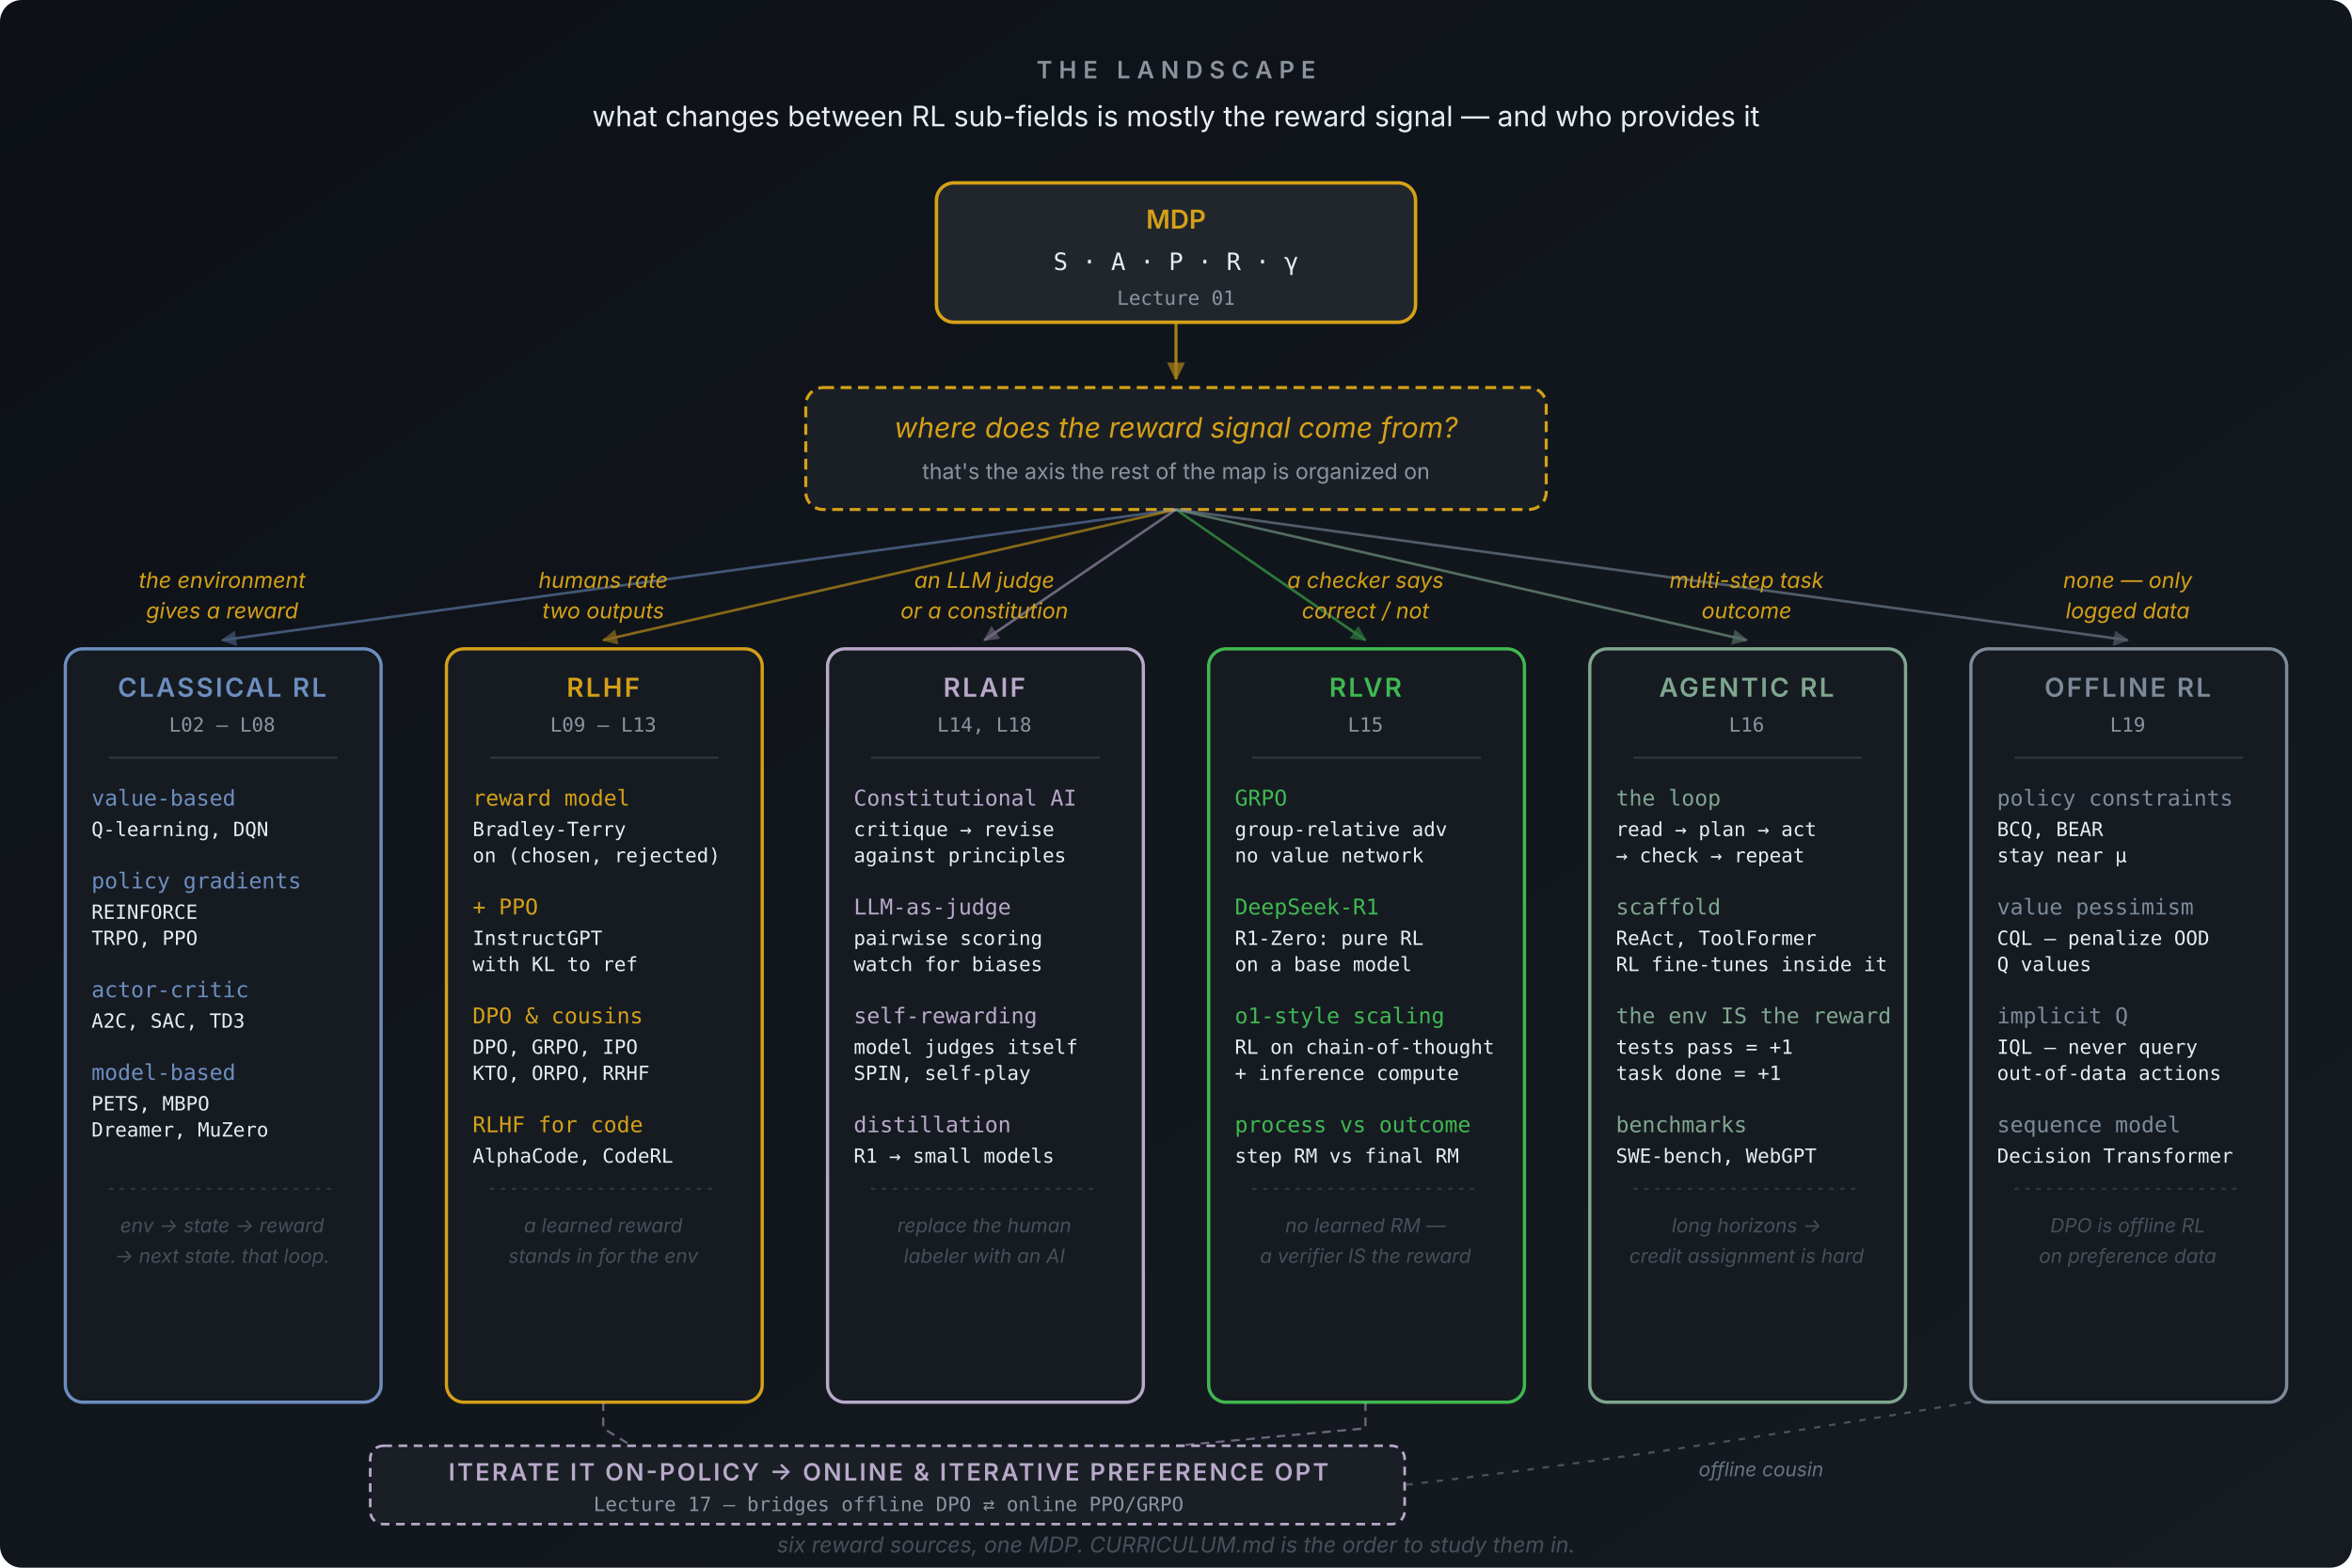
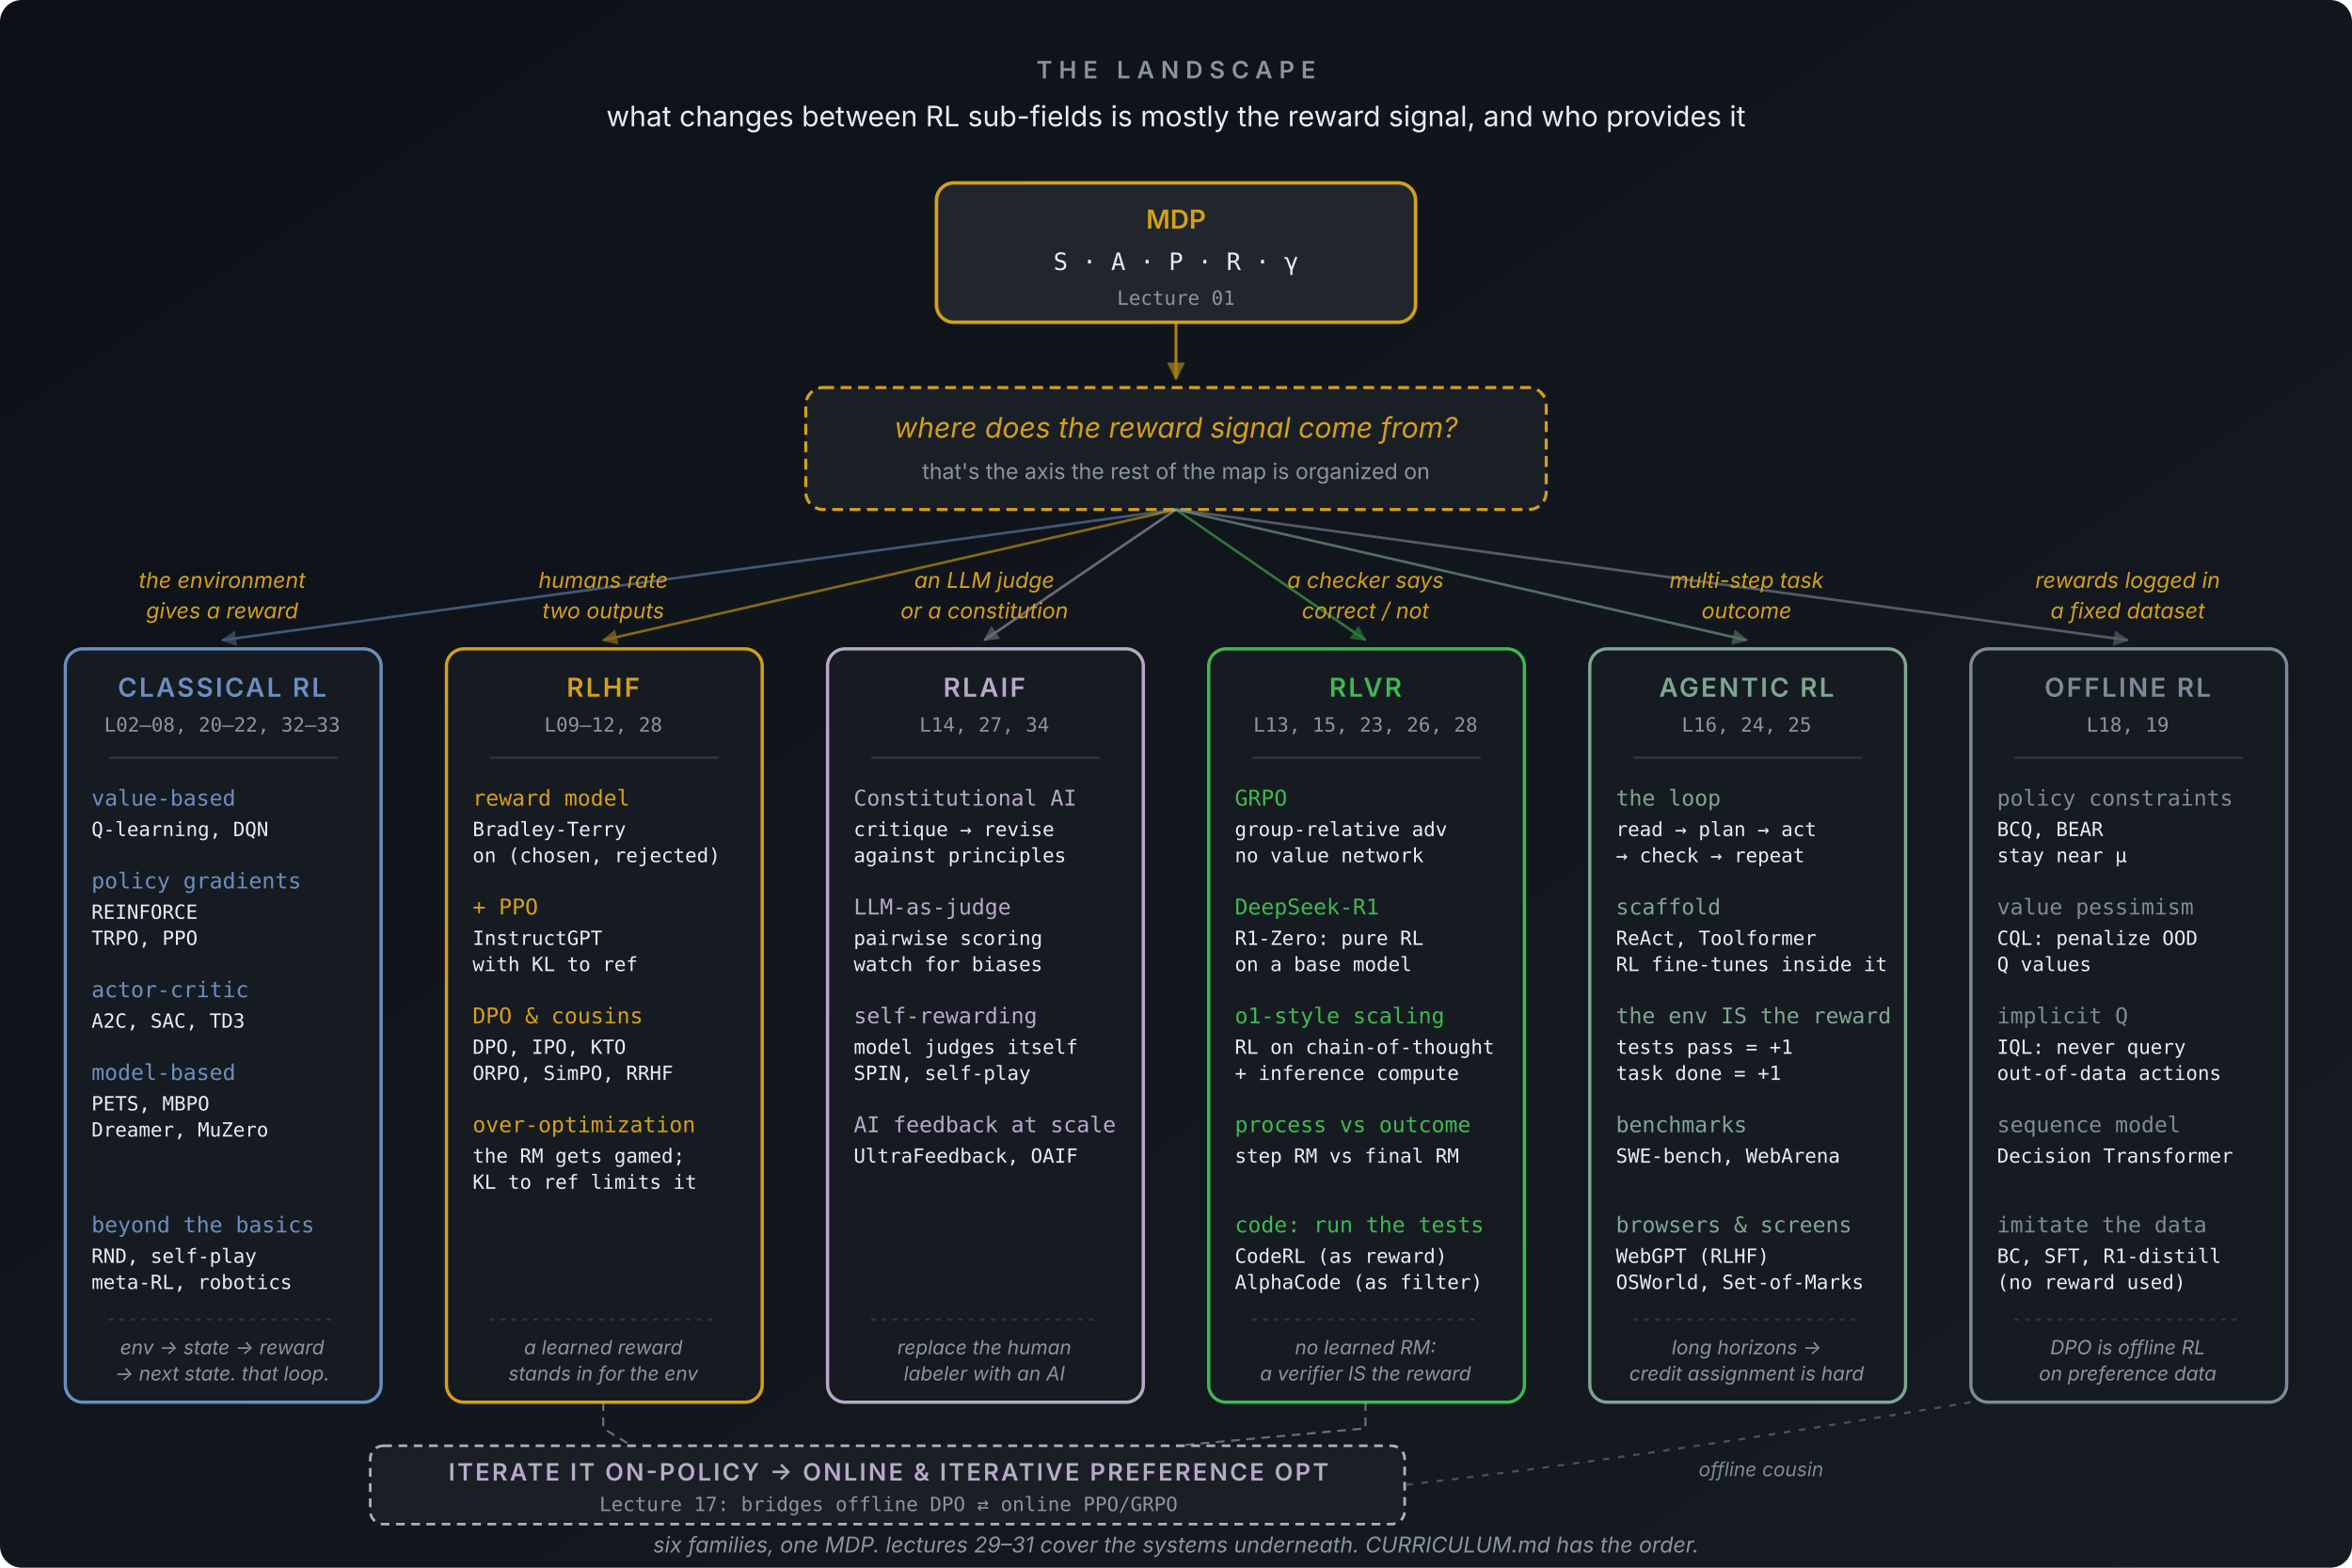
<svg xmlns="http://www.w3.org/2000/svg" viewBox="0 0 1080 720" font-family="-apple-system, BlinkMacSystemFont, 'Segoe UI', sans-serif">
  <defs>
    <linearGradient id="bg" x1="0%" y1="0%" x2="100%" y2="100%">
      <stop offset="0%" style="stop-color:#0d1117;stop-opacity:1" />
      <stop offset="100%" style="stop-color:#161b22;stop-opacity:1" />
    </linearGradient>
    <marker id="arr-gold" viewBox="0 0 10 10" refX="9" refY="5" markerWidth="6" markerHeight="6" orient="auto-start-reverse">
      <path d="M 0 0 L 10 5 L 0 10 z" fill="#d4a017" opacity="0.75" />
    </marker>
    <marker id="arr-blue" viewBox="0 0 10 10" refX="9" refY="5" markerWidth="6" markerHeight="6" orient="auto-start-reverse">
      <path d="M 0 0 L 10 5 L 0 10 z" fill="#6c8ebf" opacity="0.7" />
    </marker>
    <marker id="arr-purple" viewBox="0 0 10 10" refX="9" refY="5" markerWidth="6" markerHeight="6" orient="auto-start-reverse">
      <path d="M 0 0 L 10 5 L 0 10 z" fill="#b8a9c9" opacity="0.65" />
    </marker>
    <marker id="arr-green" viewBox="0 0 10 10" refX="9" refY="5" markerWidth="6" markerHeight="6" orient="auto-start-reverse">
      <path d="M 0 0 L 10 5 L 0 10 z" fill="#3fb950" opacity="0.7" />
    </marker>
    <marker id="arr-sage" viewBox="0 0 10 10" refX="9" refY="5" markerWidth="6" markerHeight="6" orient="auto-start-reverse">
      <path d="M 0 0 L 10 5 L 0 10 z" fill="#7fa68f" opacity="0.7" />
    </marker>
    <marker id="arr-slate" viewBox="0 0 10 10" refX="9" refY="5" markerWidth="6" markerHeight="6" orient="auto-start-reverse">
      <path d="M 0 0 L 10 5 L 0 10 z" fill="#7c8a99" opacity="0.7" />
    </marker>
  </defs>
  <rect width="1080" height="720" fill="url(#bg)" rx="10" />
  <text x="540" y="36" font-size="11" fill="#8b949e" text-anchor="middle" letter-spacing="3" font-weight="600">THE LANDSCAPE</text>
-   <text x="540" y="58" font-size="13" fill="#e6edf3" text-anchor="middle">what changes between RL sub-fields is mostly the reward signal — and who provides it</text>
+   <text x="540" y="58" font-size="13" fill="#e6edf3" text-anchor="middle">what changes between RL sub-fields is mostly the reward signal, and who provides it</text>
  <rect x="430" y="84" width="220" height="64" rx="8" fill="#21262d" stroke="#d4a017" stroke-width="1.6" />
  <text x="540" y="105" font-size="12" fill="#d4a017" text-anchor="middle" font-weight="600">MDP</text>
  <text x="540" y="124" font-family="'SF Mono', monospace" font-size="11" fill="#e6edf3" text-anchor="middle">S · A · P · R · γ</text>
  <text x="540" y="140" font-family="'SF Mono', monospace" font-size="9" fill="#8b949e" text-anchor="middle">Lecture 01</text>
  <line x1="540" y1="148" x2="540" y2="174" stroke="#d4a017" stroke-width="1.4" marker-end="url(#arr-gold)" opacity="0.75" />
  <rect x="370" y="178" width="340" height="56" rx="8" fill="#1a1f26" stroke="#d4a017" stroke-width="1.4" stroke-dasharray="5,3" />
  <text x="540" y="201" font-size="13" fill="#d4a017" text-anchor="middle" font-style="italic">where does the reward signal come from?</text>
  <text x="540" y="220" font-size="10" fill="#8b949e" text-anchor="middle">that's the axis the rest of the map is organized on</text>
  <line x1="540" y1="234" x2="102" y2="294" stroke="#6c8ebf" stroke-width="1.2" marker-end="url(#arr-blue)" opacity="0.55" />
  <line x1="540" y1="234" x2="277" y2="294" stroke="#d4a017" stroke-width="1.2" marker-end="url(#arr-gold)" opacity="0.6" />
  <line x1="540" y1="234" x2="452" y2="294" stroke="#b8a9c9" stroke-width="1.2" marker-end="url(#arr-purple)" opacity="0.55" />
  <line x1="540" y1="234" x2="627" y2="294" stroke="#3fb950" stroke-width="1.2" marker-end="url(#arr-green)" opacity="0.6" />
  <line x1="540" y1="234" x2="802" y2="294" stroke="#7fa68f" stroke-width="1.2" marker-end="url(#arr-sage)" opacity="0.6" />
  <line x1="540" y1="234" x2="977" y2="294" stroke="#7c8a99" stroke-width="1.2" marker-end="url(#arr-slate)" opacity="0.6" />
  <text x="102" y="270" font-size="10" fill="#d4a017" text-anchor="middle" font-style="italic">the environment</text>
  <text x="102" y="284" font-size="10" fill="#d4a017" text-anchor="middle" font-style="italic">gives a reward</text>
  <rect x="30" y="298" width="145" height="346" rx="8" fill="#161b22" stroke="#6c8ebf" stroke-width="1.5" />
  <text x="102" y="320" font-size="12" fill="#6c8ebf" text-anchor="middle" font-weight="600" letter-spacing="1">CLASSICAL RL</text>
-   <text x="102" y="336" font-family="'SF Mono', monospace" font-size="9" fill="#8b949e" text-anchor="middle">L02 — L08</text>
+   <text x="102" y="336" font-family="'SF Mono', monospace" font-size="9" fill="#8b949e" text-anchor="middle">L02–08, 20–22, 32–33</text>
  <line x1="50" y1="348" x2="155" y2="348" stroke="#30363d" stroke-width="1" />
  <text x="42" y="370" font-family="'SF Mono', monospace" font-size="10" fill="#6c8ebf">value-based</text>
  <text x="42" y="384" font-family="'SF Mono', monospace" font-size="9" fill="#e6edf3">  Q-learning, DQN</text>
  <text x="42" y="408" font-family="'SF Mono', monospace" font-size="10" fill="#6c8ebf">policy gradients</text>
  <text x="42" y="422" font-family="'SF Mono', monospace" font-size="9" fill="#e6edf3">  REINFORCE</text>
  <text x="42" y="434" font-family="'SF Mono', monospace" font-size="9" fill="#e6edf3">  TRPO, PPO</text>
  <text x="42" y="458" font-family="'SF Mono', monospace" font-size="10" fill="#6c8ebf">actor-critic</text>
  <text x="42" y="472" font-family="'SF Mono', monospace" font-size="9" fill="#e6edf3">  A2C, SAC, TD3</text>
  <text x="42" y="496" font-family="'SF Mono', monospace" font-size="10" fill="#6c8ebf">model-based</text>
  <text x="42" y="510" font-family="'SF Mono', monospace" font-size="9" fill="#e6edf3">  PETS, MBPO</text>
  <text x="42" y="522" font-family="'SF Mono', monospace" font-size="9" fill="#e6edf3">  Dreamer, MuZero</text>
-   <line x1="50" y1="546" x2="155" y2="546" stroke="#30363d" stroke-width="1" stroke-dasharray="2,3" />
-   <text x="102" y="566" font-size="9" fill="#484f58" text-anchor="middle" font-style="italic">env → state → reward</text>
-   <text x="102" y="580" font-size="9" fill="#484f58" text-anchor="middle" font-style="italic">→ next state. that loop.</text>
+   <text x="42" y="566" font-family="'SF Mono', monospace" font-size="10" fill="#6c8ebf">beyond the basics</text>
+   <text x="42" y="580" font-family="'SF Mono', monospace" font-size="9" fill="#e6edf3">  RND, self-play</text>
+   <text x="42" y="592" font-family="'SF Mono', monospace" font-size="9" fill="#e6edf3">  meta-RL, robotics</text>
+   <line x1="50" y1="606" x2="155" y2="606" stroke="#30363d" stroke-width="1" stroke-dasharray="2,3" />
+   <text x="102" y="622" font-size="9" fill="#8b949e" text-anchor="middle" font-style="italic">env → state → reward</text>
+   <text x="102" y="634" font-size="9" fill="#8b949e" text-anchor="middle" font-style="italic">→ next state. that loop.</text>
  <text x="277" y="270" font-size="10" fill="#d4a017" text-anchor="middle" font-style="italic">humans rate</text>
  <text x="277" y="284" font-size="10" fill="#d4a017" text-anchor="middle" font-style="italic">two outputs</text>
  <rect x="205" y="298" width="145" height="346" rx="8" fill="#161b22" stroke="#d4a017" stroke-width="1.5" />
  <text x="277" y="320" font-size="12" fill="#d4a017" text-anchor="middle" font-weight="600" letter-spacing="1">RLHF</text>
-   <text x="277" y="336" font-family="'SF Mono', monospace" font-size="9" fill="#8b949e" text-anchor="middle">L09 — L13</text>
+   <text x="277" y="336" font-family="'SF Mono', monospace" font-size="9" fill="#8b949e" text-anchor="middle">L09–12, 28</text>
  <line x1="225" y1="348" x2="330" y2="348" stroke="#30363d" stroke-width="1" />
  <text x="217" y="370" font-family="'SF Mono', monospace" font-size="10" fill="#d4a017">reward model</text>
  <text x="217" y="384" font-family="'SF Mono', monospace" font-size="9" fill="#e6edf3">  Bradley-Terry</text>
  <text x="217" y="396" font-family="'SF Mono', monospace" font-size="9" fill="#e6edf3">  on (chosen, rejected)</text>
  <text x="217" y="420" font-family="'SF Mono', monospace" font-size="10" fill="#d4a017">+ PPO</text>
  <text x="217" y="434" font-family="'SF Mono', monospace" font-size="9" fill="#e6edf3">  InstructGPT</text>
  <text x="217" y="446" font-family="'SF Mono', monospace" font-size="9" fill="#e6edf3">  with KL to ref</text>
  <text x="217" y="470" font-family="'SF Mono', monospace" font-size="10" fill="#d4a017">DPO &amp; cousins</text>
-   <text x="217" y="484" font-family="'SF Mono', monospace" font-size="9" fill="#e6edf3">  DPO, GRPO, IPO</text>
-   <text x="217" y="496" font-family="'SF Mono', monospace" font-size="9" fill="#e6edf3">  KTO, ORPO, RRHF</text>
-   <text x="217" y="520" font-family="'SF Mono', monospace" font-size="10" fill="#d4a017">RLHF for code</text>
-   <text x="217" y="534" font-family="'SF Mono', monospace" font-size="9" fill="#e6edf3">  AlphaCode, CodeRL</text>
-   <line x1="225" y1="546" x2="330" y2="546" stroke="#30363d" stroke-width="1" stroke-dasharray="2,3" />
-   <text x="277" y="566" font-size="9" fill="#484f58" text-anchor="middle" font-style="italic">a learned reward</text>
-   <text x="277" y="580" font-size="9" fill="#484f58" text-anchor="middle" font-style="italic">stands in for the env</text>
+   <text x="217" y="484" font-family="'SF Mono', monospace" font-size="9" fill="#e6edf3">  DPO, IPO, KTO</text>
+   <text x="217" y="496" font-family="'SF Mono', monospace" font-size="9" fill="#e6edf3">  ORPO, SimPO, RRHF</text>
+   <text x="217" y="520" font-family="'SF Mono', monospace" font-size="10" fill="#d4a017">over-optimization</text>
+   <text x="217" y="534" font-family="'SF Mono', monospace" font-size="9" fill="#e6edf3">  the RM gets gamed;</text>
+   <text x="217" y="546" font-family="'SF Mono', monospace" font-size="9" fill="#e6edf3">  KL to ref limits it</text>
+   <line x1="225" y1="606" x2="330" y2="606" stroke="#30363d" stroke-width="1" stroke-dasharray="2,3" />
+   <text x="277" y="622" font-size="9" fill="#8b949e" text-anchor="middle" font-style="italic">a learned reward</text>
+   <text x="277" y="634" font-size="9" fill="#8b949e" text-anchor="middle" font-style="italic">stands in for the env</text>
  <text x="452" y="270" font-size="10" fill="#d4a017" text-anchor="middle" font-style="italic">an LLM judge</text>
  <text x="452" y="284" font-size="10" fill="#d4a017" text-anchor="middle" font-style="italic">or a constitution</text>
  <rect x="380" y="298" width="145" height="346" rx="8" fill="#161b22" stroke="#b8a9c9" stroke-width="1.5" />
  <text x="452" y="320" font-size="12" fill="#b8a9c9" text-anchor="middle" font-weight="600" letter-spacing="1">RLAIF</text>
-   <text x="452" y="336" font-family="'SF Mono', monospace" font-size="9" fill="#8b949e" text-anchor="middle">L14, L18</text>
+   <text x="452" y="336" font-family="'SF Mono', monospace" font-size="9" fill="#8b949e" text-anchor="middle">L14, 27, 34</text>
  <line x1="400" y1="348" x2="505" y2="348" stroke="#30363d" stroke-width="1" />
  <text x="392" y="370" font-family="'SF Mono', monospace" font-size="10" fill="#b8a9c9">Constitutional AI</text>
  <text x="392" y="384" font-family="'SF Mono', monospace" font-size="9" fill="#e6edf3">  critique → revise</text>
  <text x="392" y="396" font-family="'SF Mono', monospace" font-size="9" fill="#e6edf3">  against principles</text>
  <text x="392" y="420" font-family="'SF Mono', monospace" font-size="10" fill="#b8a9c9">LLM-as-judge</text>
  <text x="392" y="434" font-family="'SF Mono', monospace" font-size="9" fill="#e6edf3">  pairwise scoring</text>
  <text x="392" y="446" font-family="'SF Mono', monospace" font-size="9" fill="#e6edf3">  watch for biases</text>
  <text x="392" y="470" font-family="'SF Mono', monospace" font-size="10" fill="#b8a9c9">self-rewarding</text>
  <text x="392" y="484" font-family="'SF Mono', monospace" font-size="9" fill="#e6edf3">  model judges itself</text>
  <text x="392" y="496" font-family="'SF Mono', monospace" font-size="9" fill="#e6edf3">  SPIN, self-play</text>
-   <text x="392" y="520" font-family="'SF Mono', monospace" font-size="10" fill="#b8a9c9">distillation</text>
-   <text x="392" y="534" font-family="'SF Mono', monospace" font-size="9" fill="#e6edf3">  R1 → small models</text>
-   <line x1="400" y1="546" x2="505" y2="546" stroke="#30363d" stroke-width="1" stroke-dasharray="2,3" />
-   <text x="452" y="566" font-size="9" fill="#484f58" text-anchor="middle" font-style="italic">replace the human</text>
-   <text x="452" y="580" font-size="9" fill="#484f58" text-anchor="middle" font-style="italic">labeler with an AI</text>
+   <text x="392" y="520" font-family="'SF Mono', monospace" font-size="10" fill="#b8a9c9">AI feedback at scale</text>
+   <text x="392" y="534" font-family="'SF Mono', monospace" font-size="9" fill="#e6edf3">  UltraFeedback, OAIF</text>
+   <line x1="400" y1="606" x2="505" y2="606" stroke="#30363d" stroke-width="1" stroke-dasharray="2,3" />
+   <text x="452" y="622" font-size="9" fill="#8b949e" text-anchor="middle" font-style="italic">replace the human</text>
+   <text x="452" y="634" font-size="9" fill="#8b949e" text-anchor="middle" font-style="italic">labeler with an AI</text>
  <text x="627" y="270" font-size="10" fill="#d4a017" text-anchor="middle" font-style="italic">a checker says</text>
  <text x="627" y="284" font-size="10" fill="#d4a017" text-anchor="middle" font-style="italic">correct / not</text>
  <rect x="555" y="298" width="145" height="346" rx="8" fill="#161b22" stroke="#3fb950" stroke-width="1.5" />
  <text x="627" y="320" font-size="12" fill="#3fb950" text-anchor="middle" font-weight="600" letter-spacing="1">RLVR</text>
-   <text x="627" y="336" font-family="'SF Mono', monospace" font-size="9" fill="#8b949e" text-anchor="middle">L15</text>
+   <text x="627" y="336" font-family="'SF Mono', monospace" font-size="9" fill="#8b949e" text-anchor="middle">L13, 15, 23, 26, 28</text>
  <line x1="575" y1="348" x2="680" y2="348" stroke="#30363d" stroke-width="1" />
  <text x="567" y="370" font-family="'SF Mono', monospace" font-size="10" fill="#3fb950">GRPO</text>
  <text x="567" y="384" font-family="'SF Mono', monospace" font-size="9" fill="#e6edf3">  group-relative adv</text>
  <text x="567" y="396" font-family="'SF Mono', monospace" font-size="9" fill="#e6edf3">  no value network</text>
  <text x="567" y="420" font-family="'SF Mono', monospace" font-size="10" fill="#3fb950">DeepSeek-R1</text>
  <text x="567" y="434" font-family="'SF Mono', monospace" font-size="9" fill="#e6edf3">  R1-Zero: pure RL</text>
  <text x="567" y="446" font-family="'SF Mono', monospace" font-size="9" fill="#e6edf3">  on a base model</text>
  <text x="567" y="470" font-family="'SF Mono', monospace" font-size="10" fill="#3fb950">o1-style scaling</text>
  <text x="567" y="484" font-family="'SF Mono', monospace" font-size="9" fill="#e6edf3">  RL on chain-of-thought</text>
  <text x="567" y="496" font-family="'SF Mono', monospace" font-size="9" fill="#e6edf3">  + inference compute</text>
  <text x="567" y="520" font-family="'SF Mono', monospace" font-size="10" fill="#3fb950">process vs outcome</text>
  <text x="567" y="534" font-family="'SF Mono', monospace" font-size="9" fill="#e6edf3">  step RM vs final RM</text>
-   <line x1="575" y1="546" x2="680" y2="546" stroke="#30363d" stroke-width="1" stroke-dasharray="2,3" />
-   <text x="627" y="566" font-size="9" fill="#484f58" text-anchor="middle" font-style="italic">no learned RM —</text>
-   <text x="627" y="580" font-size="9" fill="#484f58" text-anchor="middle" font-style="italic">a verifier IS the reward</text>
+   <text x="567" y="566" font-family="'SF Mono', monospace" font-size="10" fill="#3fb950">code: run the tests</text>
+   <text x="567" y="580" font-family="'SF Mono', monospace" font-size="9" fill="#e6edf3">  CodeRL (as reward)</text>
+   <text x="567" y="592" font-family="'SF Mono', monospace" font-size="9" fill="#e6edf3">  AlphaCode (as filter)</text>
+   <line x1="575" y1="606" x2="680" y2="606" stroke="#30363d" stroke-width="1" stroke-dasharray="2,3" />
+   <text x="627" y="622" font-size="9" fill="#8b949e" text-anchor="middle" font-style="italic">no learned RM:</text>
+   <text x="627" y="634" font-size="9" fill="#8b949e" text-anchor="middle" font-style="italic">a verifier IS the reward</text>
  <text x="802" y="270" font-size="10" fill="#d4a017" text-anchor="middle" font-style="italic">multi-step task</text>
  <text x="802" y="284" font-size="10" fill="#d4a017" text-anchor="middle" font-style="italic">outcome</text>
  <rect x="730" y="298" width="145" height="346" rx="8" fill="#161b22" stroke="#7fa68f" stroke-width="1.5" />
  <text x="802" y="320" font-size="12" fill="#7fa68f" text-anchor="middle" font-weight="600" letter-spacing="1">AGENTIC RL</text>
-   <text x="802" y="336" font-family="'SF Mono', monospace" font-size="9" fill="#8b949e" text-anchor="middle">L16</text>
+   <text x="802" y="336" font-family="'SF Mono', monospace" font-size="9" fill="#8b949e" text-anchor="middle">L16, 24, 25</text>
  <line x1="750" y1="348" x2="855" y2="348" stroke="#30363d" stroke-width="1" />
  <text x="742" y="370" font-family="'SF Mono', monospace" font-size="10" fill="#7fa68f">the loop</text>
  <text x="742" y="384" font-family="'SF Mono', monospace" font-size="9" fill="#e6edf3">  read → plan → act</text>
  <text x="742" y="396" font-family="'SF Mono', monospace" font-size="9" fill="#e6edf3">  → check → repeat</text>
  <text x="742" y="420" font-family="'SF Mono', monospace" font-size="10" fill="#7fa68f">scaffold</text>
-   <text x="742" y="434" font-family="'SF Mono', monospace" font-size="9" fill="#e6edf3">  ReAct, ToolFormer</text>
+   <text x="742" y="434" font-family="'SF Mono', monospace" font-size="9" fill="#e6edf3">  ReAct, Toolformer</text>
  <text x="742" y="446" font-family="'SF Mono', monospace" font-size="9" fill="#e6edf3">  RL fine-tunes inside it</text>
  <text x="742" y="470" font-family="'SF Mono', monospace" font-size="10" fill="#7fa68f">the env IS the reward</text>
  <text x="742" y="484" font-family="'SF Mono', monospace" font-size="9" fill="#e6edf3">  tests pass = +1</text>
  <text x="742" y="496" font-family="'SF Mono', monospace" font-size="9" fill="#e6edf3">  task done = +1</text>
  <text x="742" y="520" font-family="'SF Mono', monospace" font-size="10" fill="#7fa68f">benchmarks</text>
-   <text x="742" y="534" font-family="'SF Mono', monospace" font-size="9" fill="#e6edf3">  SWE-bench, WebGPT</text>
-   <line x1="750" y1="546" x2="855" y2="546" stroke="#30363d" stroke-width="1" stroke-dasharray="2,3" />
-   <text x="802" y="566" font-size="9" fill="#484f58" text-anchor="middle" font-style="italic">long horizons →</text>
-   <text x="802" y="580" font-size="9" fill="#484f58" text-anchor="middle" font-style="italic">credit assignment is hard</text>
-   <text x="977" y="270" font-size="10" fill="#d4a017" text-anchor="middle" font-style="italic">none — only</text>
-   <text x="977" y="284" font-size="10" fill="#d4a017" text-anchor="middle" font-style="italic">logged data</text>
+   <text x="742" y="534" font-family="'SF Mono', monospace" font-size="9" fill="#e6edf3">  SWE-bench, WebArena</text>
+   <text x="742" y="566" font-family="'SF Mono', monospace" font-size="10" fill="#7fa68f">browsers &amp; screens</text>
+   <text x="742" y="580" font-family="'SF Mono', monospace" font-size="9" fill="#e6edf3">  WebGPT (RLHF)</text>
+   <text x="742" y="592" font-family="'SF Mono', monospace" font-size="9" fill="#e6edf3">  OSWorld, Set-of-Marks</text>
+   <line x1="750" y1="606" x2="855" y2="606" stroke="#30363d" stroke-width="1" stroke-dasharray="2,3" />
+   <text x="802" y="622" font-size="9" fill="#8b949e" text-anchor="middle" font-style="italic">long horizons →</text>
+   <text x="802" y="634" font-size="9" fill="#8b949e" text-anchor="middle" font-style="italic">credit assignment is hard</text>
+   <text x="977" y="270" font-size="10" fill="#d4a017" text-anchor="middle" font-style="italic">rewards logged in</text>
+   <text x="977" y="284" font-size="10" fill="#d4a017" text-anchor="middle" font-style="italic">a fixed dataset</text>
  <rect x="905" y="298" width="145" height="346" rx="8" fill="#161b22" stroke="#7c8a99" stroke-width="1.5" />
  <text x="977" y="320" font-size="12" fill="#7c8a99" text-anchor="middle" font-weight="600" letter-spacing="1">OFFLINE RL</text>
-   <text x="977" y="336" font-family="'SF Mono', monospace" font-size="9" fill="#8b949e" text-anchor="middle">L19</text>
+   <text x="977" y="336" font-family="'SF Mono', monospace" font-size="9" fill="#8b949e" text-anchor="middle">L18, 19</text>
  <line x1="925" y1="348" x2="1030" y2="348" stroke="#30363d" stroke-width="1" />
  <text x="917" y="370" font-family="'SF Mono', monospace" font-size="10" fill="#7c8a99">policy constraints</text>
  <text x="917" y="384" font-family="'SF Mono', monospace" font-size="9" fill="#e6edf3">  BCQ, BEAR</text>
  <text x="917" y="396" font-family="'SF Mono', monospace" font-size="9" fill="#e6edf3">  stay near μ</text>
  <text x="917" y="420" font-family="'SF Mono', monospace" font-size="10" fill="#7c8a99">value pessimism</text>
-   <text x="917" y="434" font-family="'SF Mono', monospace" font-size="9" fill="#e6edf3">  CQL — penalize OOD</text>
+   <text x="917" y="434" font-family="'SF Mono', monospace" font-size="9" fill="#e6edf3">  CQL: penalize OOD</text>
  <text x="917" y="446" font-family="'SF Mono', monospace" font-size="9" fill="#e6edf3">  Q values</text>
  <text x="917" y="470" font-family="'SF Mono', monospace" font-size="10" fill="#7c8a99">implicit Q</text>
-   <text x="917" y="484" font-family="'SF Mono', monospace" font-size="9" fill="#e6edf3">  IQL — never query</text>
+   <text x="917" y="484" font-family="'SF Mono', monospace" font-size="9" fill="#e6edf3">  IQL: never query</text>
  <text x="917" y="496" font-family="'SF Mono', monospace" font-size="9" fill="#e6edf3">  out-of-data actions</text>
  <text x="917" y="520" font-family="'SF Mono', monospace" font-size="10" fill="#7c8a99">sequence model</text>
  <text x="917" y="534" font-family="'SF Mono', monospace" font-size="9" fill="#e6edf3">  Decision Transformer</text>
-   <line x1="925" y1="546" x2="1030" y2="546" stroke="#30363d" stroke-width="1" stroke-dasharray="2,3" />
-   <text x="977" y="566" font-size="9" fill="#484f58" text-anchor="middle" font-style="italic">DPO is offline RL</text>
-   <text x="977" y="580" font-size="9" fill="#484f58" text-anchor="middle" font-style="italic">on preference data</text>
+   <text x="917" y="566" font-family="'SF Mono', monospace" font-size="10" fill="#7c8a99">imitate the data</text>
+   <text x="917" y="580" font-family="'SF Mono', monospace" font-size="9" fill="#e6edf3">  BC, SFT, R1-distill</text>
+   <text x="917" y="592" font-family="'SF Mono', monospace" font-size="9" fill="#e6edf3">  (no reward used)</text>
+   <line x1="925" y1="606" x2="1030" y2="606" stroke="#30363d" stroke-width="1" stroke-dasharray="2,3" />
+   <text x="977" y="622" font-size="9" fill="#8b949e" text-anchor="middle" font-style="italic">DPO is offline RL</text>
+   <text x="977" y="634" font-size="9" fill="#8b949e" text-anchor="middle" font-style="italic">on preference data</text>
  <rect x="170" y="664" width="475" height="36" rx="6" fill="#1a1f26" stroke="#b8a9c9" stroke-width="1.2" stroke-dasharray="4,3" />
  <text x="408" y="680" font-size="11" fill="#b8a9c9" text-anchor="middle" font-weight="600" letter-spacing="1">ITERATE IT ON-POLICY  →  ONLINE &amp; ITERATIVE PREFERENCE OPT</text>
-   <text x="408" y="694" font-family="'SF Mono', monospace" font-size="9" fill="#8b949e" text-anchor="middle">Lecture 17 — bridges offline DPO ⇄ online PPO/GRPO</text>
+   <text x="408" y="694" font-family="'SF Mono', monospace" font-size="9" fill="#8b949e" text-anchor="middle">Lecture 17: bridges offline DPO ⇄ online PPO/GRPO</text>
  <path d="M 277 644 L 277 656 L 290 664" stroke="#b8a9c9" stroke-width="1" stroke-dasharray="4,3" fill="none" opacity="0.55" />
  <path d="M 627 644 L 627 656 L 540 664" stroke="#b8a9c9" stroke-width="1" stroke-dasharray="4,3" fill="none" opacity="0.55" />
  <path d="M 905 644 Q 750 670 645 682" stroke="#7c8a99" stroke-width="1" stroke-dasharray="3,4" fill="none" opacity="0.5" />
-   <text x="780" y="678" font-size="9" fill="#7c8a99" font-style="italic" opacity="0.8">offline cousin</text>
-   <text x="540" y="713" font-size="10" fill="#484f58" text-anchor="middle" font-style="italic">six reward sources, one MDP. CURRICULUM.md is the order to study them in.</text>
+   <text x="780" y="678" font-size="9" fill="#7c8a99" font-style="italic">offline cousin</text>
+   <text x="540" y="713" font-size="10" fill="#8b949e" text-anchor="middle" font-style="italic">six families, one MDP. lectures 29–31 cover the systems underneath. CURRICULUM.md has the order.</text>
</svg>
